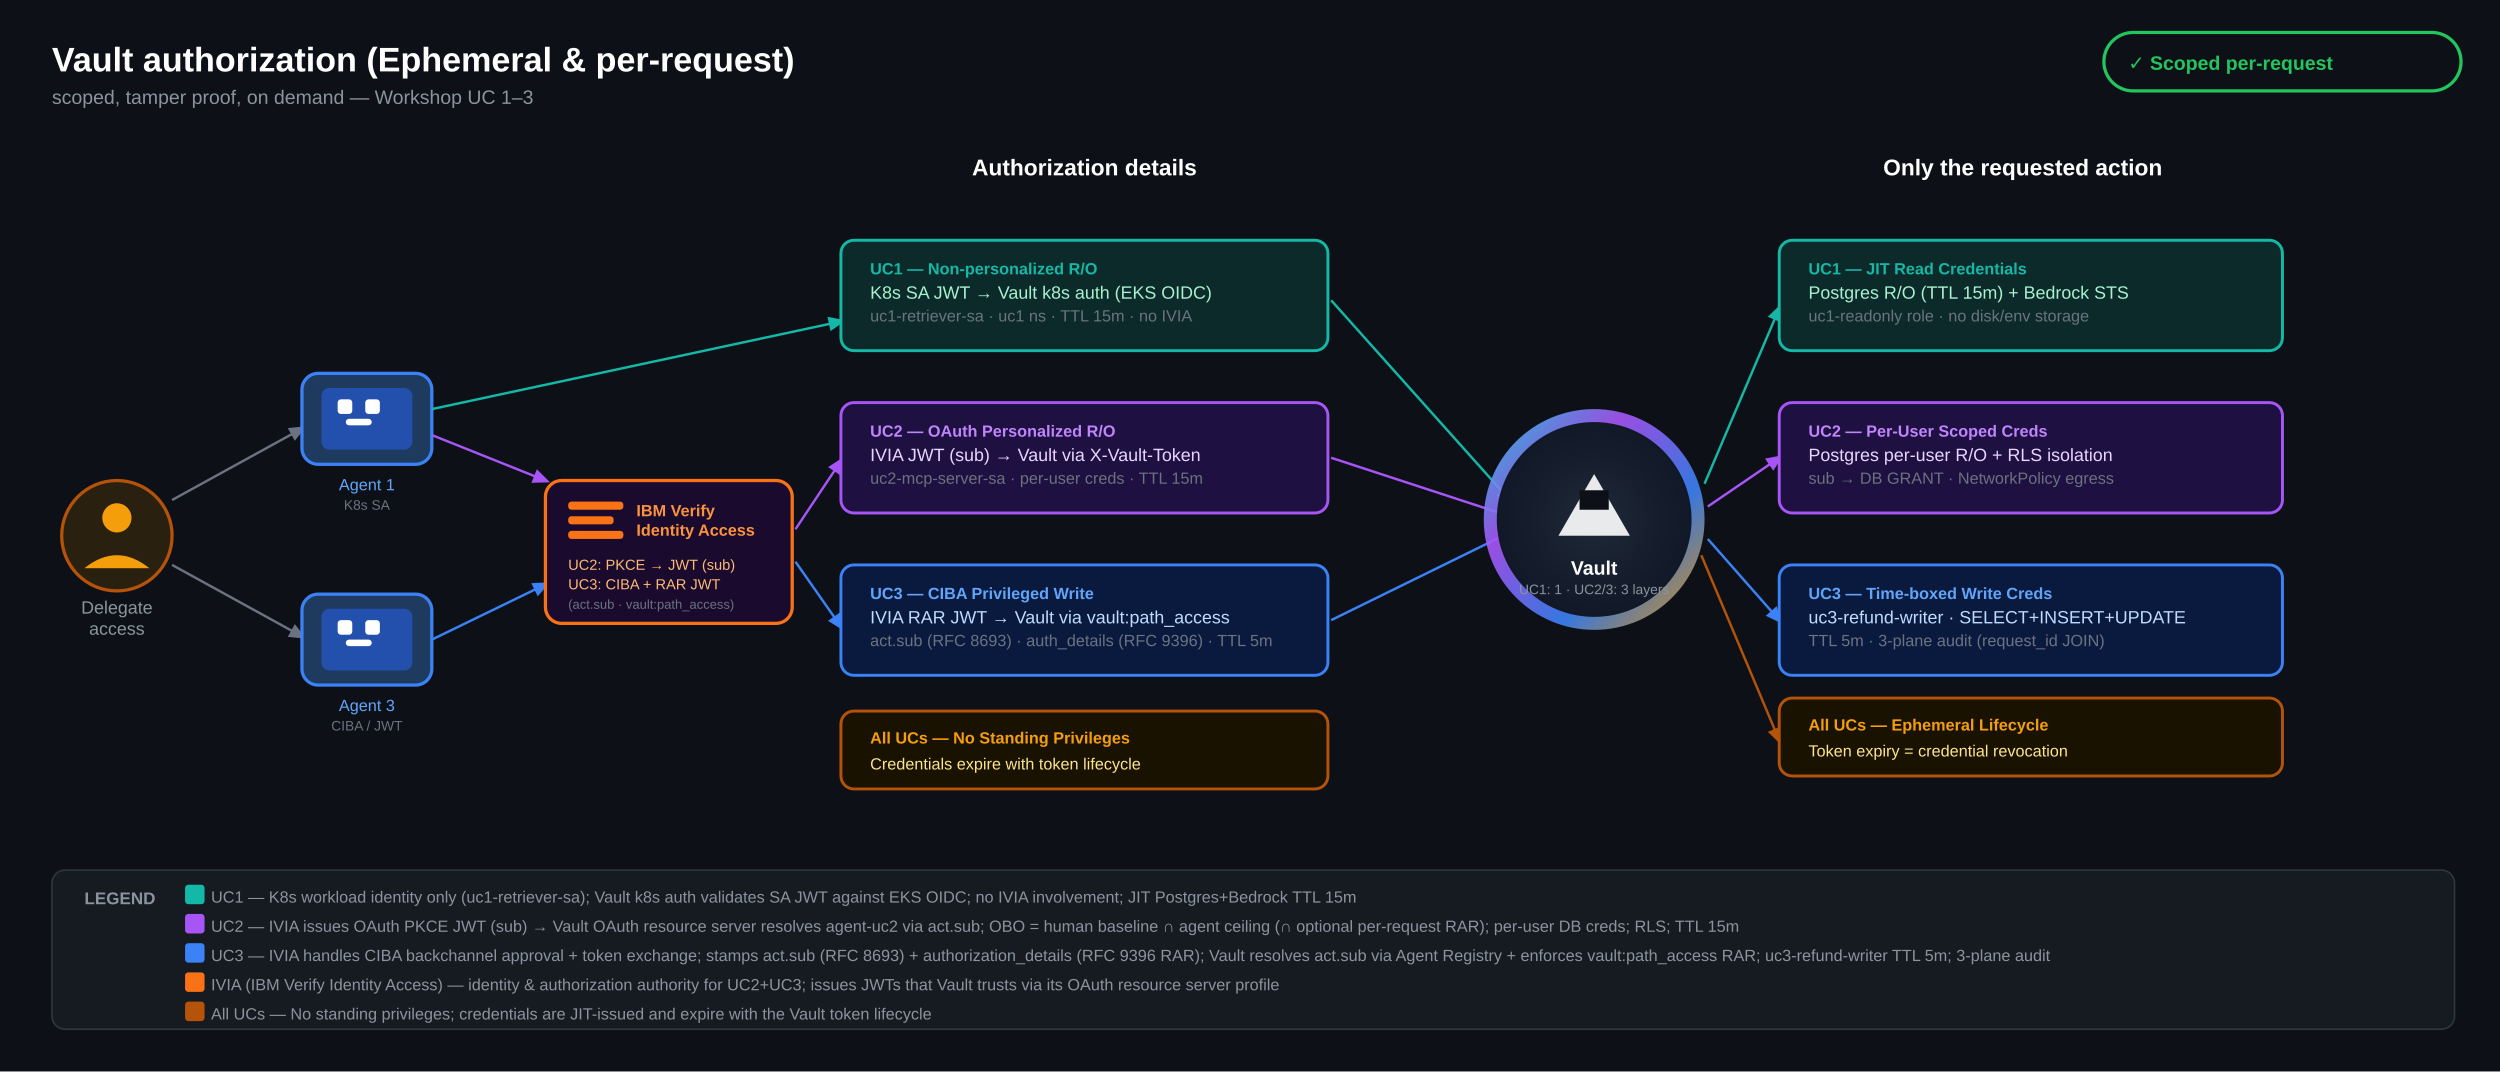
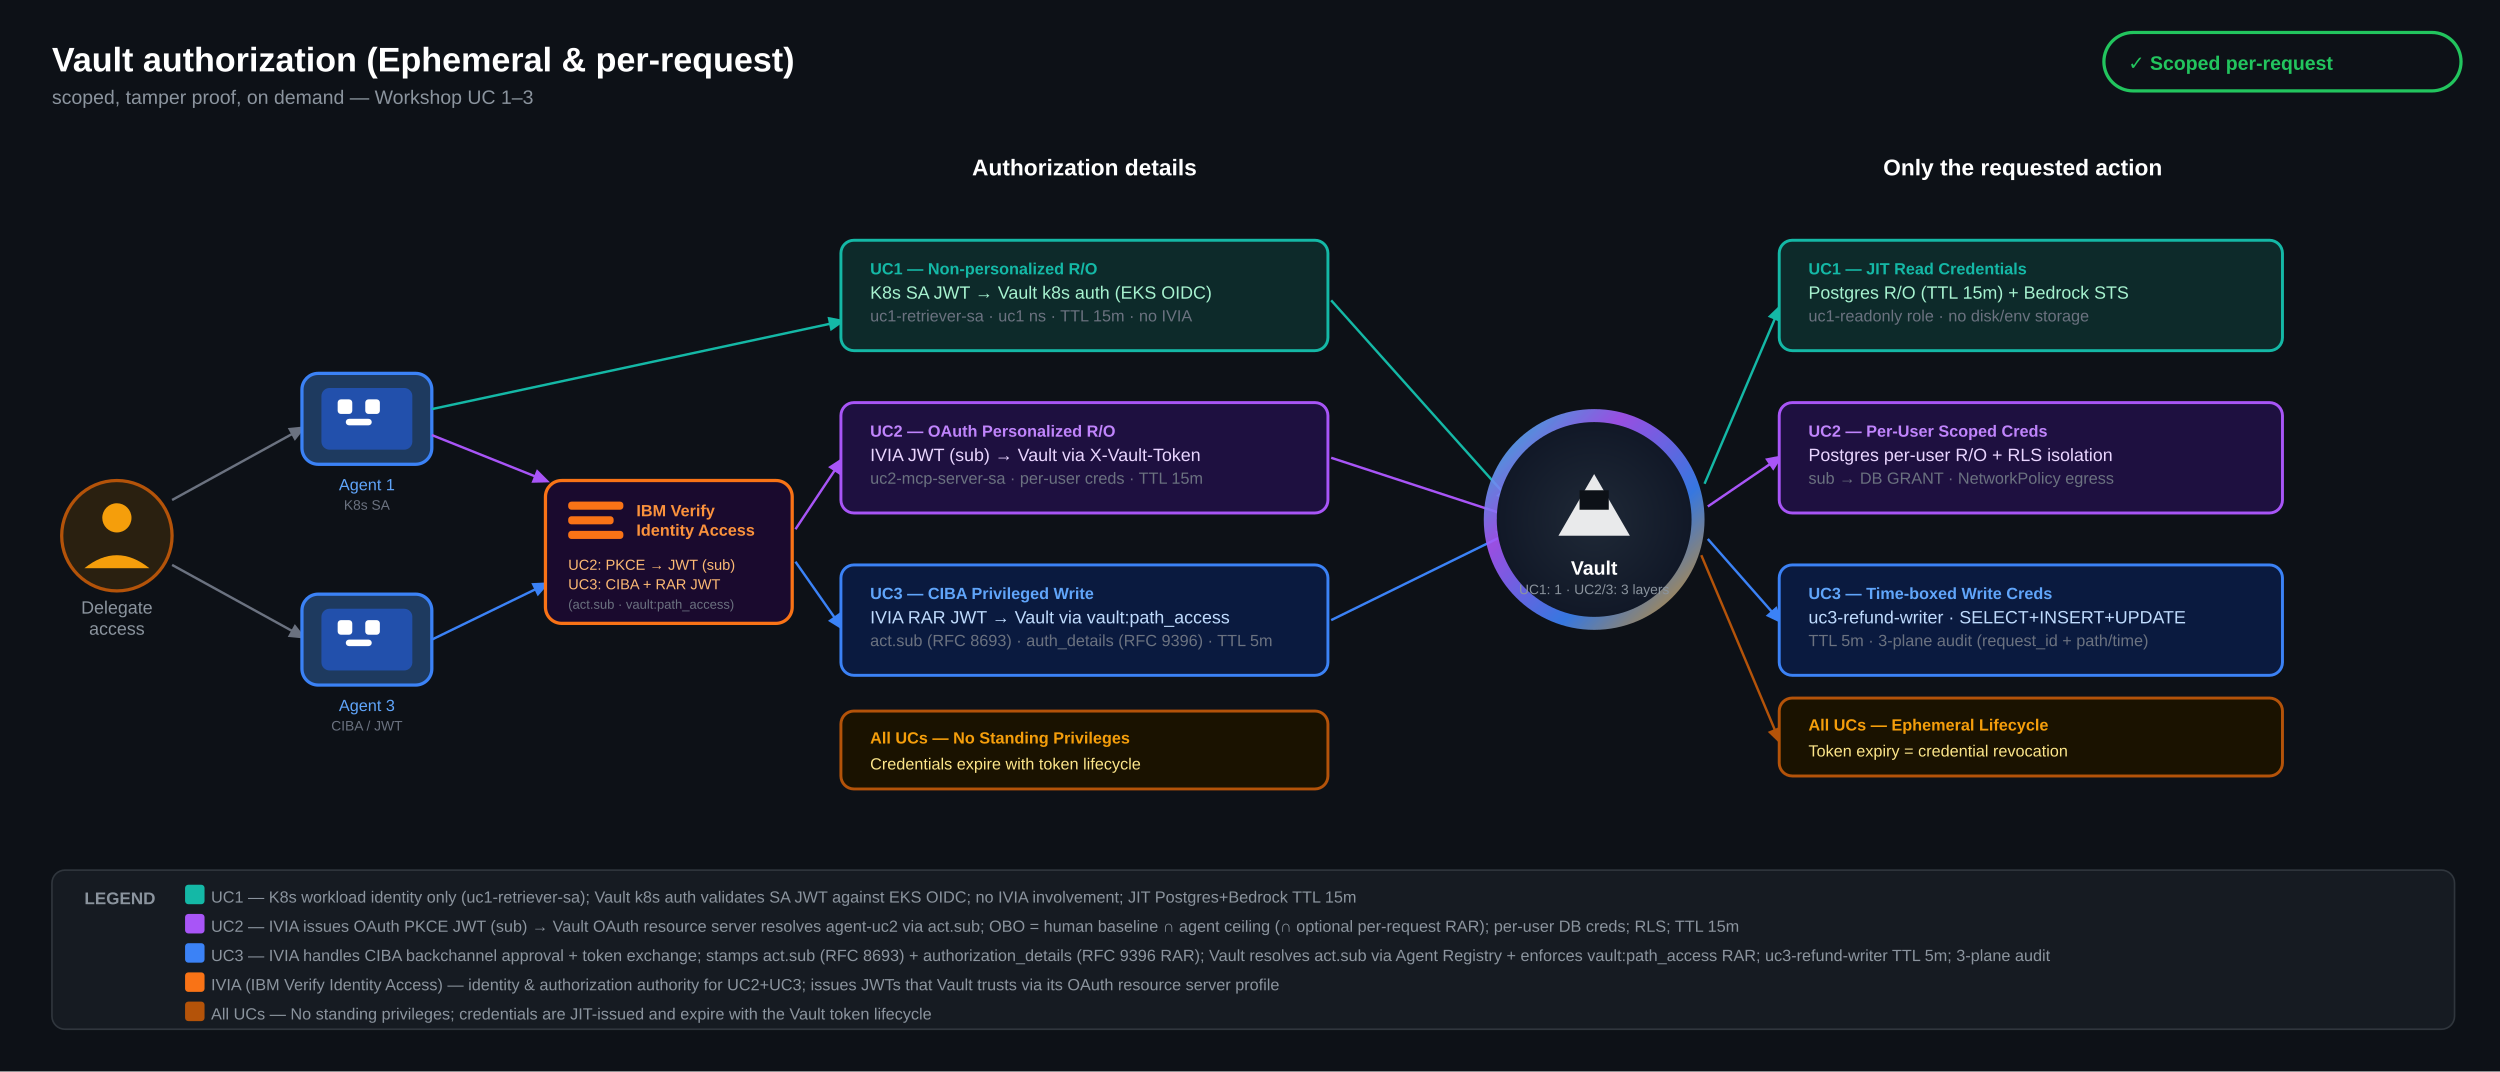
<svg xmlns="http://www.w3.org/2000/svg" viewBox="0 0 1540 660" width="1540" height="660" style="background:#0d1117; font-family: 'Segoe UI', Arial, sans-serif;">
  <rect width="1540" height="660" fill="#0d1117" />
  <text x="32" y="44" fill="white" font-size="21" font-weight="bold">Vault authorization (Ephemeral &amp; per-request)</text>
  <text x="32" y="64" fill="#8b949e" font-size="12">scoped, tamper proof, on demand — Workshop UC 1–3</text>
  <rect x="1296" y="20" width="220" height="36" rx="18" fill="none" stroke="#22c55e" stroke-width="2" />
  <text x="1311" y="43" fill="#22c55e" font-size="12" font-weight="bold">✓ Scoped per-request</text>
  <defs>
    <radialGradient id="vaultRing2" cx="50%" cy="50%" r="50%">
      <stop offset="0%" stop-color="#1f2937" />
      <stop offset="100%" stop-color="#111827" />
    </radialGradient>
    <linearGradient id="ringGrad2" x1="0%" y1="0%" x2="100%" y2="100%">
      <stop offset="0%" stop-color="#22d3ee" />
      <stop offset="33%" stop-color="#a855f7" />
      <stop offset="66%" stop-color="#3b82f6" />
      <stop offset="100%" stop-color="#f59e0b" />
    </linearGradient>
    <marker id="ag" markerWidth="7" markerHeight="7" refX="5" refY="3" orient="auto">
      <path d="M0,0 L0,6 L7,3 z" fill="#6b7280" />
    </marker>
    <marker id="at" markerWidth="7" markerHeight="7" refX="5" refY="3" orient="auto">
      <path d="M0,0 L0,6 L7,3 z" fill="#14b8a6" />
    </marker>
    <marker id="ap" markerWidth="7" markerHeight="7" refX="5" refY="3" orient="auto">
      <path d="M0,0 L0,6 L7,3 z" fill="#a855f7" />
    </marker>
    <marker id="ab" markerWidth="7" markerHeight="7" refX="5" refY="3" orient="auto">
      <path d="M0,0 L0,6 L7,3 z" fill="#3b82f6" />
    </marker>
    <marker id="au" markerWidth="7" markerHeight="7" refX="5" refY="3" orient="auto">
      <path d="M0,0 L0,6 L7,3 z" fill="#b45309" />
    </marker>
    <marker id="ai" markerWidth="7" markerHeight="7" refX="5" refY="3" orient="auto">
      <path d="M0,0 L0,6 L7,3 z" fill="#f97316" />
    </marker>
  </defs>
  <circle cx="72" cy="330" r="34" fill="#2a2010" stroke="#b45309" stroke-width="2" />
  <circle cx="72" cy="319" r="9" fill="#f59e0b" />
  <path d="M52,350 Q72,334 92,350" fill="#f59e0b" />
  <text x="72" y="378" fill="#8b949e" font-size="11" text-anchor="middle">Delegate</text>
  <text x="72" y="391" fill="#8b949e" font-size="11" text-anchor="middle">access</text>
  <line x1="106" y1="308" x2="186" y2="264" stroke="#6b7280" stroke-width="1.5" marker-end="url(#ag)" />
  <line x1="106" y1="348" x2="186" y2="392" stroke="#6b7280" stroke-width="1.5" marker-end="url(#ag)" />
  <rect x="186" y="230" width="80" height="56" rx="10" fill="#1e3a5f" stroke="#3b82f6" stroke-width="2" />
  <rect x="198" y="239" width="56" height="38" rx="5" fill="#2563eb" opacity="0.55" />
  <rect x="208" y="246" width="9" height="9" rx="2" fill="white" />
  <rect x="225" y="246" width="9" height="9" rx="2" fill="white" />
  <rect x="213" y="258" width="16" height="4" rx="2" fill="white" />
  <text x="226" y="302" fill="#60a5fa" font-size="10" text-anchor="middle">Agent 1</text>
  <text x="226" y="314" fill="#6b7280" font-size="8.5" text-anchor="middle">K8s SA</text>
  <rect x="186" y="366" width="80" height="56" rx="10" fill="#1e3a5f" stroke="#3b82f6" stroke-width="2" />
  <rect x="198" y="375" width="56" height="38" rx="5" fill="#2563eb" opacity="0.55" />
  <rect x="208" y="382" width="9" height="9" rx="2" fill="white" />
  <rect x="225" y="382" width="9" height="9" rx="2" fill="white" />
  <rect x="213" y="394" width="16" height="4" rx="2" fill="white" />
  <text x="226" y="438" fill="#60a5fa" font-size="10" text-anchor="middle">Agent 3</text>
  <text x="226" y="450" fill="#6b7280" font-size="8.5" text-anchor="middle">CIBA / JWT</text>
  <line x1="266" y1="268" x2="336" y2="296" stroke="#a855f7" stroke-width="1.5" marker-end="url(#ap)" />
  <line x1="266" y1="394" x2="336" y2="360" stroke="#3b82f6" stroke-width="1.5" marker-end="url(#ab)" />
  <rect x="336" y="296" width="152" height="88" rx="10" fill="#1a0a2e" stroke="#f97316" stroke-width="2" />
  <rect x="350" y="309" width="34" height="5" rx="2" fill="#f97316" />
  <rect x="350" y="318" width="28" height="5" rx="2" fill="#f97316" />
  <rect x="350" y="327" width="34" height="5" rx="2" fill="#f97316" />
  <text x="392" y="318" fill="#fb923c" font-size="10" font-weight="bold">IBM Verify</text>
  <text x="392" y="330" fill="#fb923c" font-size="10" font-weight="bold">Identity Access</text>
  <text x="350" y="351" fill="#fdba74" font-size="9">UC2: PKCE → JWT (sub)</text>
  <text x="350" y="363" fill="#fdba74" font-size="9">UC3: CIBA + RAR JWT</text>
  <text x="350" y="375" fill="#6b7280" font-size="8">(act.sub · vault:path_access)</text>
  <line x1="490" y1="326" x2="518" y2="284" stroke="#a855f7" stroke-width="1.5" marker-end="url(#ap)" />
  <line x1="490" y1="346" x2="518" y2="386" stroke="#3b82f6" stroke-width="1.5" marker-end="url(#ab)" />
  <line x1="266" y1="252" x2="518" y2="198" stroke="#14b8a6" stroke-width="1.5" marker-end="url(#at)" />
  <text x="668" y="108" fill="white" font-size="14" font-weight="bold" text-anchor="middle">Authorization details</text>
  <rect x="518" y="148" width="300" height="68" rx="8" fill="#0d2a2a" stroke="#14b8a6" stroke-width="1.8" />
  <text x="536" y="169" fill="#14b8a6" font-size="10" font-weight="bold">UC1 — Non-personalized R/O</text>
  <text x="536" y="184" fill="#a7f3d0" font-size="11">K8s SA JWT → Vault k8s auth (EKS OIDC)</text>
  <text x="536" y="198" fill="#6b7280" font-size="10">uc1-retriever-sa · uc1 ns · TTL 15m · no IVIA</text>
  <rect x="518" y="248" width="300" height="68" rx="8" fill="#1e1040" stroke="#a855f7" stroke-width="1.8" />
  <text x="536" y="269" fill="#c084fc" font-size="10" font-weight="bold">UC2 — OAuth Personalized R/O</text>
  <text x="536" y="284" fill="#e9d5ff" font-size="11">IVIA JWT (sub) → Vault via X-Vault-Token</text>
  <text x="536" y="298" fill="#6b7280" font-size="10">uc2-mcp-server-sa · per-user creds · TTL 15m</text>
  <rect x="518" y="348" width="300" height="68" rx="8" fill="#0a1a3f" stroke="#3b82f6" stroke-width="1.8" />
  <text x="536" y="369" fill="#60a5fa" font-size="10" font-weight="bold">UC3 — CIBA Privileged Write</text>
  <text x="536" y="384" fill="#bfdbfe" font-size="11">IVIA RAR JWT → Vault via vault:path_access</text>
  <text x="536" y="398" fill="#6b7280" font-size="10">act.sub (RFC 8693) · auth_details (RFC 9396) · TTL 5m</text>
  <rect x="518" y="438" width="300" height="48" rx="8" fill="#1a1200" stroke="#b45309" stroke-width="1.8" />
  <text x="536" y="458" fill="#f59e0b" font-size="10" font-weight="bold">All UCs — No Standing Privileges</text>
  <text x="536" y="474" fill="#fde68a" font-size="10">Credentials expire with token lifecycle</text>
  <line x1="820" y1="185" x2="930" y2="308" stroke="#14b8a6" stroke-width="1.5" marker-end="url(#at)" />
  <line x1="820" y1="282" x2="930" y2="318" stroke="#a855f7" stroke-width="1.5" marker-end="url(#ap)" />
  <line x1="820" y1="382" x2="930" y2="328" stroke="#3b82f6" stroke-width="1.5" marker-end="url(#ab)" />
  <circle cx="982" cy="320" r="68" fill="url(#ringGrad2)" opacity="0.9" />
  <circle cx="982" cy="320" r="60" fill="url(#vaultRing2)" />
  <polygon points="982,292 960,330 1004,330" fill="white" opacity="0.9" />
  <rect x="973" y="302" width="18" height="12" fill="#0d1117" />
  <text x="982" y="354" fill="white" font-size="12" text-anchor="middle" font-weight="bold">Vault</text>
  <text x="982" y="366" fill="#8b949e" font-size="8.5" text-anchor="middle">UC1: 1 · UC2/3: 3 layers</text>
  <line x1="1050" y1="298" x2="1096" y2="190" stroke="#14b8a6" stroke-width="1.5" marker-end="url(#at)" />
  <line x1="1052" y1="312" x2="1096" y2="282" stroke="#a855f7" stroke-width="1.5" marker-end="url(#ap)" />
  <line x1="1052" y1="332" x2="1096" y2="382" stroke="#3b82f6" stroke-width="1.5" marker-end="url(#ab)" />
  <line x1="1048" y1="342" x2="1096" y2="456" stroke="#b45309" stroke-width="1.5" marker-end="url(#au)" />
  <text x="1246" y="108" fill="white" font-size="14" font-weight="bold" text-anchor="middle">Only the requested action</text>
  <rect x="1096" y="148" width="310" height="68" rx="8" fill="#0d2a2a" stroke="#14b8a6" stroke-width="1.8" />
  <text x="1114" y="169" fill="#14b8a6" font-size="10" font-weight="bold">UC1 — JIT Read Credentials</text>
  <text x="1114" y="184" fill="#a7f3d0" font-size="11">Postgres R/O (TTL 15m) + Bedrock STS</text>
  <text x="1114" y="198" fill="#6b7280" font-size="10">uc1-readonly role · no disk/env storage</text>
  <rect x="1096" y="248" width="310" height="68" rx="8" fill="#1e1040" stroke="#a855f7" stroke-width="1.8" />
  <text x="1114" y="269" fill="#c084fc" font-size="10" font-weight="bold">UC2 — Per-User Scoped Creds</text>
  <text x="1114" y="284" fill="#e9d5ff" font-size="11">Postgres per-user R/O + RLS isolation</text>
  <text x="1114" y="298" fill="#6b7280" font-size="10">sub → DB GRANT · NetworkPolicy egress</text>
  <rect x="1096" y="348" width="310" height="68" rx="8" fill="#0a1a3f" stroke="#3b82f6" stroke-width="1.8" />
  <text x="1114" y="369" fill="#60a5fa" font-size="10" font-weight="bold">UC3 — Time-boxed Write Creds</text>
  <text x="1114" y="384" fill="#bfdbfe" font-size="11">uc3-refund-writer · SELECT+INSERT+UPDATE</text>
-   <text x="1114" y="398" fill="#6b7280" font-size="10">TTL 5m · 3-plane audit (request_id JOIN)</text>
+   <text x="1114" y="398" fill="#6b7280" font-size="10">TTL 5m · 3-plane audit (request_id + path/time)</text>
  <rect x="1096" y="430" width="310" height="48" rx="8" fill="#1a1200" stroke="#b45309" stroke-width="1.8" />
  <text x="1114" y="450" fill="#f59e0b" font-size="10" font-weight="bold">All UCs — Ephemeral Lifecycle</text>
  <text x="1114" y="466" fill="#fde68a" font-size="10">Token expiry = credential revocation</text>
  <rect x="32" y="536" width="1480" height="98" rx="8" fill="#161b22" stroke="#30363d" stroke-width="1" />
  <text x="52" y="557" fill="#8b949e" font-size="10.5" font-weight="bold">LEGEND</text>
  <rect x="114" y="545" width="12" height="12" rx="2" fill="#14b8a6" />
  <text x="130" y="556" fill="#8b949e" font-size="10">UC1 — K8s workload identity only (uc1-retriever-sa); Vault k8s auth validates SA JWT against EKS OIDC; no IVIA involvement; JIT Postgres+Bedrock TTL 15m</text>
  <rect x="114" y="563" width="12" height="12" rx="2" fill="#a855f7" />
  <text x="130" y="574" fill="#8b949e" font-size="10">UC2 — IVIA issues OAuth PKCE JWT (sub) → Vault OAuth resource server resolves agent-uc2 via act.sub; OBO = human baseline ∩ agent ceiling (∩ optional per-request RAR); per-user DB creds; RLS; TTL 15m</text>
  <rect x="114" y="581" width="12" height="12" rx="2" fill="#3b82f6" />
  <text x="130" y="592" fill="#8b949e" font-size="10">UC3 — IVIA handles CIBA backchannel approval + token exchange; stamps act.sub (RFC 8693) + authorization_details (RFC 9396 RAR); Vault resolves act.sub via Agent Registry + enforces vault:path_access RAR; uc3-refund-writer TTL 5m; 3-plane audit</text>
  <rect x="114" y="599" width="12" height="12" rx="2" fill="#f97316" />
  <text x="130" y="610" fill="#8b949e" font-size="10">IVIA (IBM Verify Identity Access) — identity &amp; authorization authority for UC2+UC3; issues JWTs that Vault trusts via its OAuth resource server profile</text>
  <rect x="114" y="617" width="12" height="12" rx="2" fill="#b45309" />
  <text x="130" y="628" fill="#8b949e" font-size="10">All UCs — No standing privileges; credentials are JIT-issued and expire with the Vault token lifecycle</text>
</svg>
